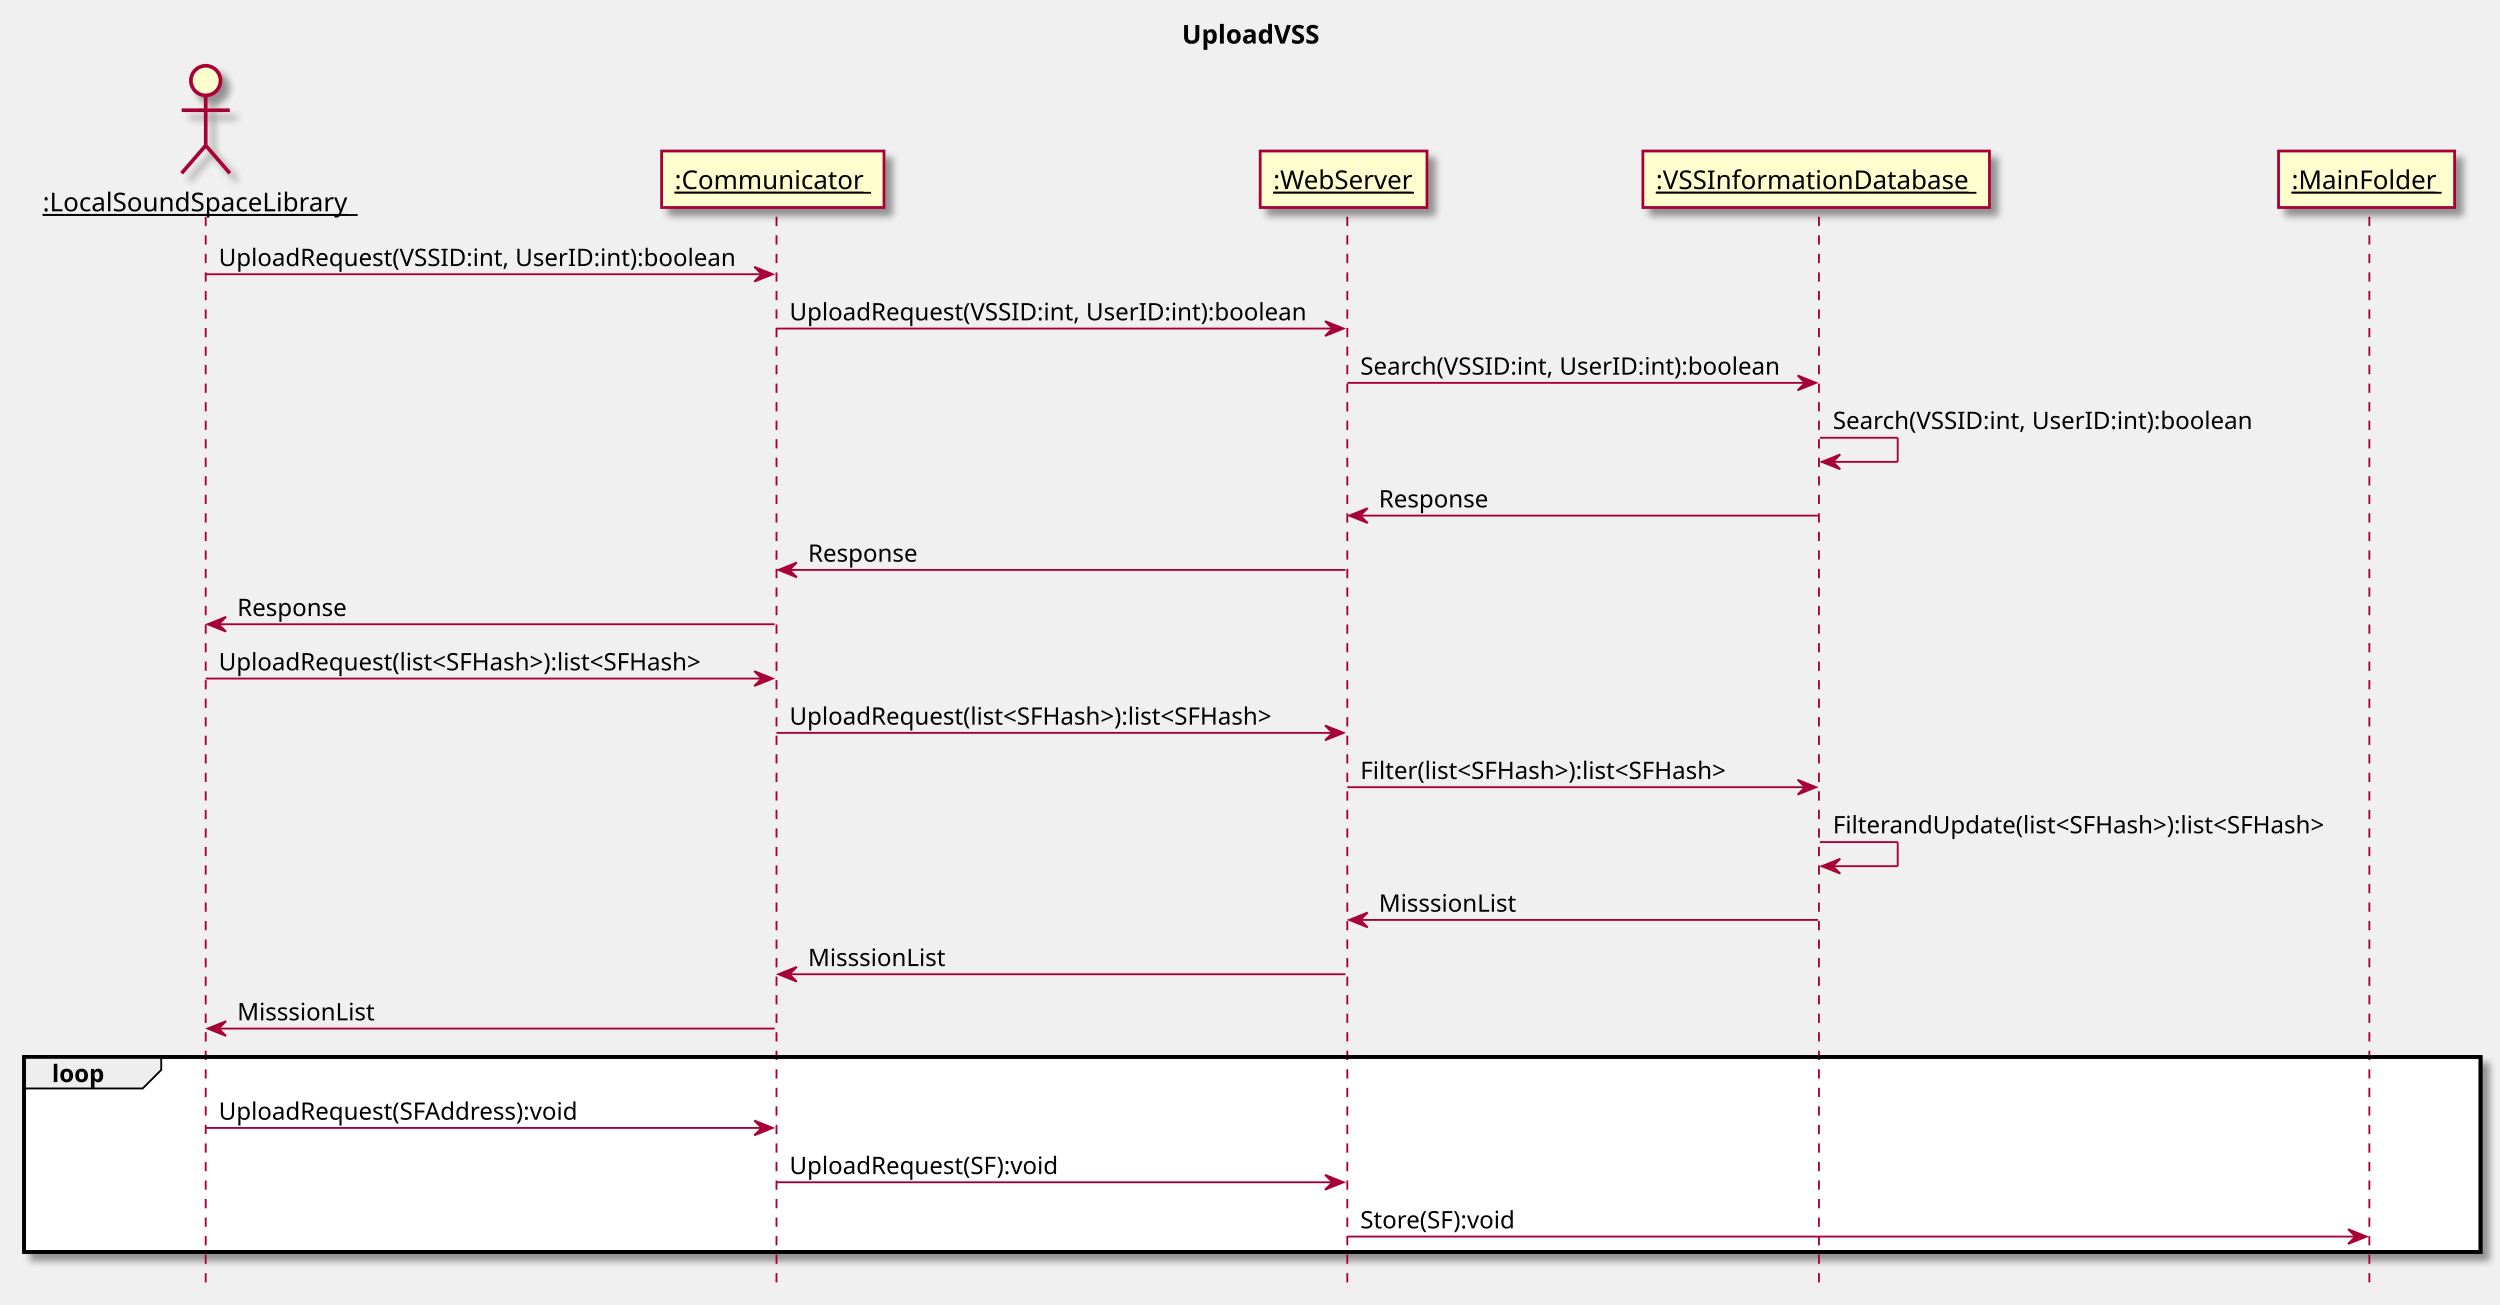
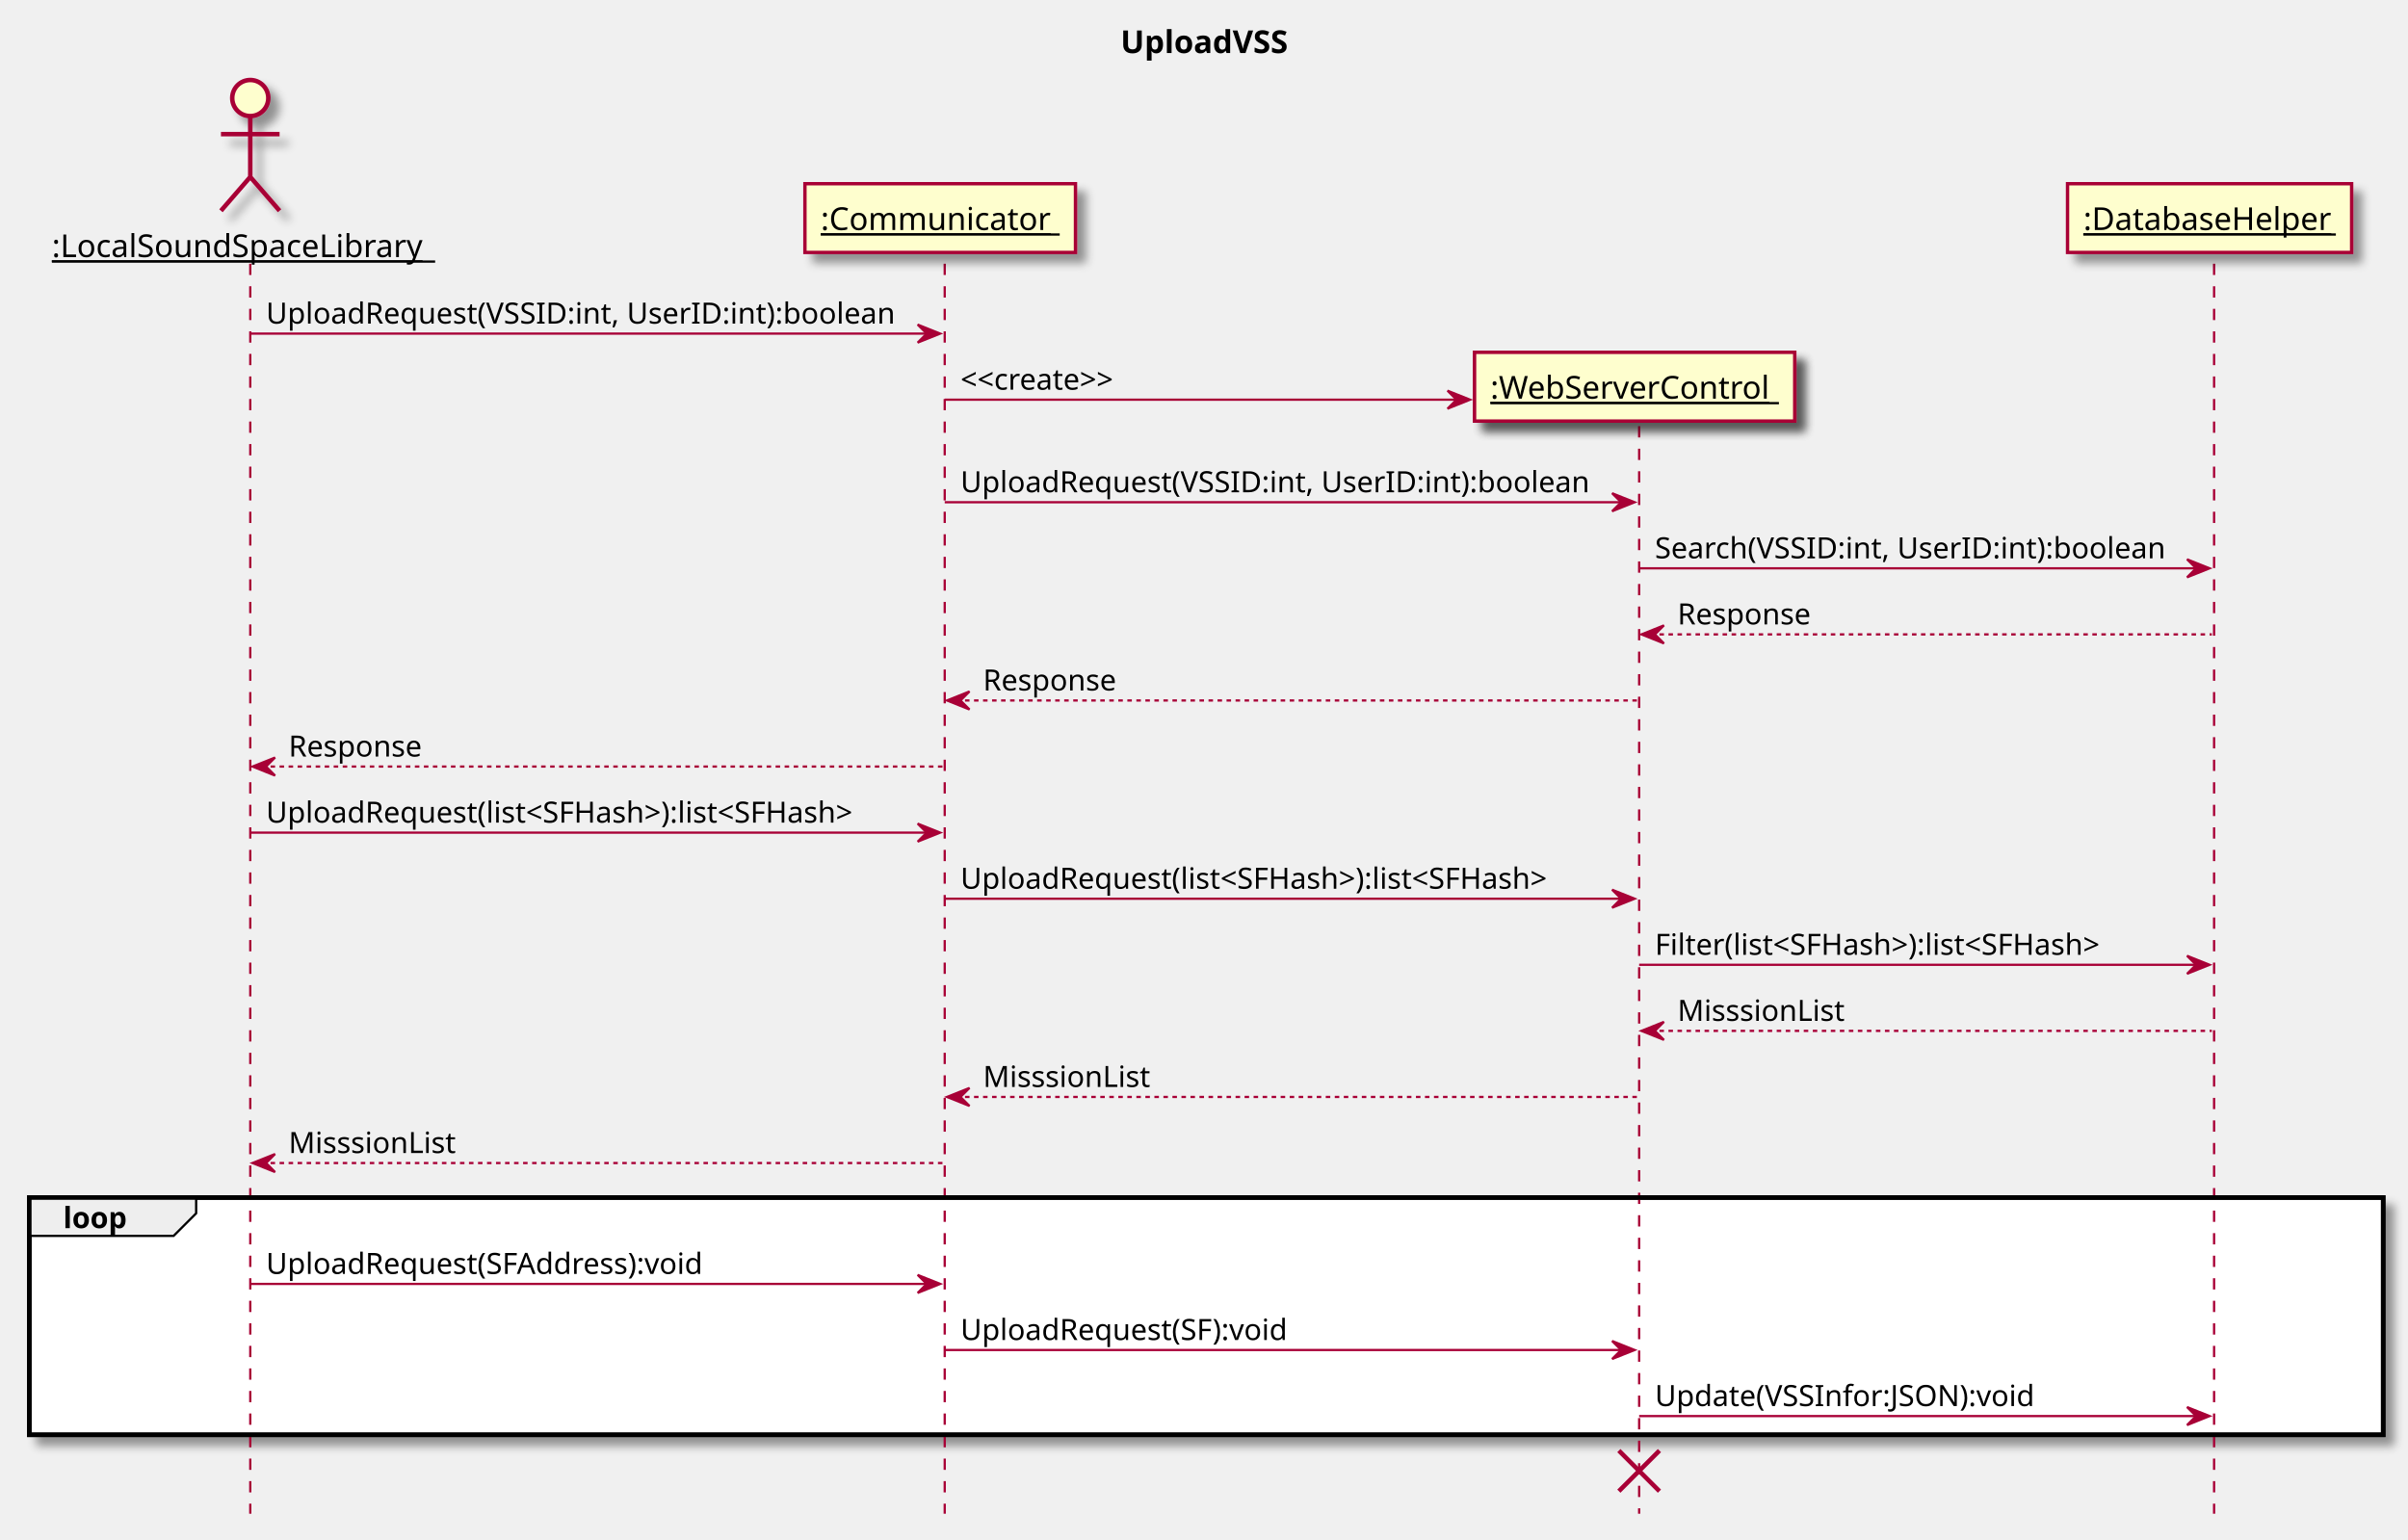
- <svg xmlns="http://www.w3.org/2000/svg" contentScriptType="application/ecmascript" contentStyleType="text/css" height="704px" preserveAspectRatio="none" style="width:1349px;height:704px;" version="1.1" viewBox="0 0 1349 704" width="1349px" zoomAndPan="magnify">
+ <svg xmlns="http://www.w3.org/2000/svg" contentScriptType="application/ecmascript" contentStyleType="text/css" height="683px" preserveAspectRatio="none" style="width:1068px;height:683px;" version="1.1" viewBox="0 0 1068 683" width="1068px" zoomAndPan="magnify">
  <defs>
-     <filter height="300%" id="fcr5d44b7ney0" width="300%" x="-1" y="-1">
+     <filter height="300%" id="fb186vby44jaz" width="300%" x="-1" y="-1">
      <feGaussianBlur result="blurOut" stdDeviation="2.0" />
      <feColorMatrix in="blurOut" result="blurOut2" type="matrix" values="0 0 0 0 0 0 0 0 0 0 0 0 0 0 0 0 0 0 .4 0" />
      <feOffset dx="4.0" dy="4.0" in="blurOut2" result="blurOut3" />
      <feBlend in="SourceGraphic" in2="blurOut3" mode="normal" />
    </filter>
  </defs>
  <g>
-     <text fill="#000000" font-family="sans-serif" font-size="14" font-weight="bold" lengthAdjust="spacingAndGlyphs" textLength="76" x="637.75" y="23.535">UploadVSS</text>
-     <rect fill="#FFFFFF" filter="url(#fcr5d44b7ney0)" height="105.242" style="stroke: #000000; stroke-width: 2.0;" width="1325.5" x="13" y="570.324" />
-     <line style="stroke: #A80036; stroke-width: 1.0; stroke-dasharray: 5.0,5.0;" x1="111" x2="111" y1="116.977" y2="692.566" />
-     <line style="stroke: #A80036; stroke-width: 1.0; stroke-dasharray: 5.0,5.0;" x1="419" x2="419" y1="116.977" y2="692.566" />
-     <line style="stroke: #A80036; stroke-width: 1.0; stroke-dasharray: 5.0,5.0;" x1="727" x2="727" y1="116.977" y2="692.566" />
-     <line style="stroke: #A80036; stroke-width: 1.0; stroke-dasharray: 5.0,5.0;" x1="981.5" x2="981.5" y1="116.977" y2="692.566" />
-     <line style="stroke: #A80036; stroke-width: 1.0; stroke-dasharray: 5.0,5.0;" x1="1278.5" x2="1278.5" y1="116.977" y2="692.566" />
+     <text fill="#000000" font-family="sans-serif" font-size="14" font-weight="bold" lengthAdjust="spacingAndGlyphs" textLength="76" x="497" y="23.535">UploadVSS</text>
+     <rect fill="#FEFECE" filter="url(#fb186vby44jaz)" height="30.488" style="stroke: #A80036; stroke-width: 1.5;" width="142" x="654" y="156.287" />
+     <text fill="#000000" font-family="sans-serif" font-size="14" lengthAdjust="spacingAndGlyphs" text-decoration="underline" textLength="128" x="661" y="176.822">:WebServerControl</text>
+     <line style="stroke: #000000; stroke-width: 1.0;" x1="661" x2="789" y1="178.822" y2="178.822" />
+     <rect fill="#FFFFFF" filter="url(#fb186vby44jaz)" height="105.242" style="stroke: #000000; stroke-width: 2.0;" width="1044" x="13" y="531.191" />
+     <line style="stroke: #A80036; stroke-width: 1.0; stroke-dasharray: 5.0,5.0;" x1="111" x2="111" y1="116.977" y2="671.434" />
+     <line style="stroke: #A80036; stroke-width: 1.0; stroke-dasharray: 5.0,5.0;" x1="419" x2="419" y1="116.977" y2="671.434" />
+     <line style="stroke: #A80036; stroke-width: 1.0; stroke-dasharray: 5.0,5.0;" x1="727" x2="727" y1="189.031" y2="671.434" />
+     <line style="stroke: #A80036; stroke-width: 1.0; stroke-dasharray: 5.0,5.0;" x1="982" x2="982" y1="116.977" y2="671.434" />
    <text fill="#000000" font-family="sans-serif" font-size="14" lengthAdjust="spacingAndGlyphs" text-decoration="underline" textLength="170" x="23" y="114.023">:LocalSoundSpaceLibrary</text>
    <line style="stroke: #000000; stroke-width: 1.0;" x1="23" x2="193" y1="116.023" y2="116.023" />
-     <ellipse cx="111" cy="43.488" fill="#FEFECE" filter="url(#fcr5d44b7ney0)" rx="8" ry="8" style="stroke: #A80036; stroke-width: 2.0;" />
-     <path d="M111,51.488 L111,78.488 M98,59.488 L124,59.488 M111,78.488 L98,93.488 M111,78.488 L124,93.488 " fill="none" filter="url(#fcr5d44b7ney0)" style="stroke: #A80036; stroke-width: 2.0;" />
-     <rect fill="#FEFECE" filter="url(#fcr5d44b7ney0)" height="30.488" style="stroke: #A80036; stroke-width: 1.5;" width="120" x="357" y="81.488" />
+     <ellipse cx="111" cy="43.488" fill="#FEFECE" filter="url(#fb186vby44jaz)" rx="8" ry="8" style="stroke: #A80036; stroke-width: 2.0;" />
+     <path d="M111,51.488 L111,78.488 M98,59.488 L124,59.488 M111,78.488 L98,93.488 M111,78.488 L124,93.488 " fill="none" filter="url(#fb186vby44jaz)" style="stroke: #A80036; stroke-width: 2.0;" />
+     <rect fill="#FEFECE" filter="url(#fb186vby44jaz)" height="30.488" style="stroke: #A80036; stroke-width: 1.5;" width="120" x="357" y="81.488" />
    <text fill="#000000" font-family="sans-serif" font-size="14" lengthAdjust="spacingAndGlyphs" text-decoration="underline" textLength="106" x="364" y="102.023">:Communicator</text>
    <line style="stroke: #000000; stroke-width: 1.0;" x1="364" x2="470" y1="104.023" y2="104.023" />
-     <rect fill="#FEFECE" filter="url(#fcr5d44b7ney0)" height="30.488" style="stroke: #A80036; stroke-width: 1.5;" width="90" x="680" y="81.488" />
-     <text fill="#000000" font-family="sans-serif" font-size="14" lengthAdjust="spacingAndGlyphs" text-decoration="underline" textLength="76" x="687" y="102.023">:WebServer</text>
-     <line style="stroke: #000000; stroke-width: 1.0;" x1="687" x2="763" y1="104.023" y2="104.023" />
-     <rect fill="#FEFECE" filter="url(#fcr5d44b7ney0)" height="30.488" style="stroke: #A80036; stroke-width: 1.5;" width="187" x="886.5" y="81.488" />
-     <text fill="#000000" font-family="sans-serif" font-size="14" lengthAdjust="spacingAndGlyphs" text-decoration="underline" textLength="173" x="893.5" y="102.023">:VSSInformationDatabase</text>
-     <line style="stroke: #000000; stroke-width: 1.0;" x1="893.5" x2="1066.5" y1="104.023" y2="104.023" />
-     <rect fill="#FEFECE" filter="url(#fcr5d44b7ney0)" height="30.488" style="stroke: #A80036; stroke-width: 1.5;" width="95" x="1229.5" y="81.488" />
-     <text fill="#000000" font-family="sans-serif" font-size="14" lengthAdjust="spacingAndGlyphs" text-decoration="underline" textLength="81" x="1236.5" y="102.023">:MainFolder</text>
-     <line style="stroke: #000000; stroke-width: 1.0;" x1="1236.5" x2="1317.5" y1="104.023" y2="104.023" />
+     <rect fill="#FEFECE" filter="url(#fb186vby44jaz)" height="30.488" style="stroke: #A80036; stroke-width: 1.5;" width="126" x="917" y="81.488" />
+     <text fill="#000000" font-family="sans-serif" font-size="14" lengthAdjust="spacingAndGlyphs" text-decoration="underline" textLength="112" x="924" y="102.023">:DatabaseHelper</text>
+     <line style="stroke: #000000; stroke-width: 1.0;" x1="924" x2="1036" y1="104.023" y2="104.023" />
    <polygon fill="#A80036" points="407,143.977,417,147.977,407,151.977,411,147.977" style="stroke: #A80036; stroke-width: 1.0;" />
    <line style="stroke: #A80036; stroke-width: 1.0;" x1="111" x2="413" y1="147.977" y2="147.977" />
    <text fill="#000000" font-family="sans-serif" font-size="13" lengthAdjust="spacingAndGlyphs" textLength="284" x="118" y="143.545">UploadRequest(VSSID:int, UserID:int):boolean</text>
-     <polygon fill="#A80036" points="715,173.287,725,177.287,715,181.287,719,177.287" style="stroke: #A80036; stroke-width: 1.0;" />
-     <line style="stroke: #A80036; stroke-width: 1.0;" x1="419" x2="721" y1="177.287" y2="177.287" />
-     <text fill="#000000" font-family="sans-serif" font-size="13" lengthAdjust="spacingAndGlyphs" textLength="284" x="426" y="172.856">UploadRequest(VSSID:int, UserID:int):boolean</text>
-     <polygon fill="#A80036" points="970,202.598,980,206.598,970,210.598,974,206.598" style="stroke: #A80036; stroke-width: 1.0;" />
-     <line style="stroke: #A80036; stroke-width: 1.0;" x1="727" x2="976" y1="206.598" y2="206.598" />
-     <text fill="#000000" font-family="sans-serif" font-size="13" lengthAdjust="spacingAndGlyphs" textLength="231" x="734" y="202.166">Search(VSSID:int, UserID:int):boolean</text>
-     <line style="stroke: #A80036; stroke-width: 1.0;" x1="982" x2="1024" y1="236.219" y2="236.219" />
-     <line style="stroke: #A80036; stroke-width: 1.0;" x1="1024" x2="1024" y1="236.219" y2="249.219" />
-     <line style="stroke: #A80036; stroke-width: 1.0;" x1="983" x2="1024" y1="249.219" y2="249.219" />
-     <polygon fill="#A80036" points="993,245.219,983,249.219,993,253.219,989,249.219" style="stroke: #A80036; stroke-width: 1.0;" />
-     <text fill="#000000" font-family="sans-serif" font-size="13" lengthAdjust="spacingAndGlyphs" textLength="231" x="989" y="231.477">Search(VSSID:int, UserID:int):boolean</text>
-     <polygon fill="#A80036" points="738,274.219,728,278.219,738,282.219,734,278.219" style="stroke: #A80036; stroke-width: 1.0;" />
-     <line style="stroke: #A80036; stroke-width: 1.0;" x1="732" x2="981" y1="278.219" y2="278.219" />
-     <text fill="#000000" font-family="sans-serif" font-size="13" lengthAdjust="spacingAndGlyphs" textLength="60" x="744" y="273.787">Response</text>
-     <polygon fill="#A80036" points="430,303.529,420,307.529,430,311.529,426,307.529" style="stroke: #A80036; stroke-width: 1.0;" />
-     <line style="stroke: #A80036; stroke-width: 1.0;" x1="424" x2="726" y1="307.529" y2="307.529" />
-     <text fill="#000000" font-family="sans-serif" font-size="13" lengthAdjust="spacingAndGlyphs" textLength="60" x="436" y="303.098">Response</text>
-     <polygon fill="#A80036" points="122,332.84,112,336.84,122,340.84,118,336.84" style="stroke: #A80036; stroke-width: 1.0;" />
-     <line style="stroke: #A80036; stroke-width: 1.0;" x1="116" x2="418" y1="336.84" y2="336.84" />
-     <text fill="#000000" font-family="sans-serif" font-size="13" lengthAdjust="spacingAndGlyphs" textLength="60" x="128" y="332.408">Response</text>
-     <polygon fill="#A80036" points="407,362.15,417,366.15,407,370.15,411,366.15" style="stroke: #A80036; stroke-width: 1.0;" />
-     <line style="stroke: #A80036; stroke-width: 1.0;" x1="111" x2="413" y1="366.15" y2="366.15" />
-     <text fill="#000000" font-family="sans-serif" font-size="13" lengthAdjust="spacingAndGlyphs" textLength="278" x="118" y="361.719">UploadRequest(list&lt;SFHash&gt;):list&lt;SFHash&gt;</text>
-     <polygon fill="#A80036" points="715,391.461,725,395.461,715,399.461,719,395.461" style="stroke: #A80036; stroke-width: 1.0;" />
-     <line style="stroke: #A80036; stroke-width: 1.0;" x1="419" x2="721" y1="395.461" y2="395.461" />
-     <text fill="#000000" font-family="sans-serif" font-size="13" lengthAdjust="spacingAndGlyphs" textLength="278" x="426" y="391.029">UploadRequest(list&lt;SFHash&gt;):list&lt;SFHash&gt;</text>
-     <polygon fill="#A80036" points="970,420.772,980,424.772,970,428.772,974,424.772" style="stroke: #A80036; stroke-width: 1.0;" />
-     <line style="stroke: #A80036; stroke-width: 1.0;" x1="727" x2="976" y1="424.772" y2="424.772" />
-     <text fill="#000000" font-family="sans-serif" font-size="13" lengthAdjust="spacingAndGlyphs" textLength="216" x="734" y="420.34">Filter(list&lt;SFHash&gt;):list&lt;SFHash&gt;</text>
-     <line style="stroke: #A80036; stroke-width: 1.0;" x1="982" x2="1024" y1="454.393" y2="454.393" />
-     <line style="stroke: #A80036; stroke-width: 1.0;" x1="1024" x2="1024" y1="454.393" y2="467.393" />
-     <line style="stroke: #A80036; stroke-width: 1.0;" x1="983" x2="1024" y1="467.393" y2="467.393" />
-     <polygon fill="#A80036" points="993,463.393,983,467.393,993,471.393,989,467.393" style="stroke: #A80036; stroke-width: 1.0;" />
-     <text fill="#000000" font-family="sans-serif" font-size="13" lengthAdjust="spacingAndGlyphs" textLength="283" x="989" y="449.65">FilterandUpdate(list&lt;SFHash&gt;):list&lt;SFHash&gt;</text>
-     <polygon fill="#A80036" points="738,492.393,728,496.393,738,500.393,734,496.393" style="stroke: #A80036; stroke-width: 1.0;" />
-     <line style="stroke: #A80036; stroke-width: 1.0;" x1="732" x2="981" y1="496.393" y2="496.393" />
-     <text fill="#000000" font-family="sans-serif" font-size="13" lengthAdjust="spacingAndGlyphs" textLength="79" x="744" y="491.961">MisssionList</text>
-     <polygon fill="#A80036" points="430,521.703,420,525.703,430,529.703,426,525.703" style="stroke: #A80036; stroke-width: 1.0;" />
-     <line style="stroke: #A80036; stroke-width: 1.0;" x1="424" x2="726" y1="525.703" y2="525.703" />
-     <text fill="#000000" font-family="sans-serif" font-size="13" lengthAdjust="spacingAndGlyphs" textLength="79" x="436" y="521.271">MisssionList</text>
-     <polygon fill="#A80036" points="122,551.014,112,555.014,122,559.014,118,555.014" style="stroke: #A80036; stroke-width: 1.0;" />
-     <line style="stroke: #A80036; stroke-width: 1.0;" x1="116" x2="418" y1="555.014" y2="555.014" />
-     <text fill="#000000" font-family="sans-serif" font-size="13" lengthAdjust="spacingAndGlyphs" textLength="79" x="128" y="550.582">MisssionList</text>
-     <path d="M13,570.324 L87,570.324 L87,577.324 L77,587.324 L13,587.324 L13,570.324 " fill="#EEEEEE" style="stroke: #000000; stroke-width: 1.0;" />
-     <rect fill="none" height="105.242" style="stroke: #000000; stroke-width: 2.0;" width="1325.5" x="13" y="570.324" />
-     <text fill="#000000" font-family="sans-serif" font-size="13" font-weight="bold" lengthAdjust="spacingAndGlyphs" textLength="29" x="28" y="583.893">loop</text>
-     <polygon fill="#A80036" points="407,604.635,417,608.635,407,612.635,411,608.635" style="stroke: #A80036; stroke-width: 1.0;" />
-     <line style="stroke: #A80036; stroke-width: 1.0;" x1="111" x2="413" y1="608.635" y2="608.635" />
-     <text fill="#000000" font-family="sans-serif" font-size="13" lengthAdjust="spacingAndGlyphs" textLength="198" x="118" y="604.203">UploadRequest(SFAddress):void</text>
-     <polygon fill="#A80036" points="715,633.945,725,637.945,715,641.945,719,637.945" style="stroke: #A80036; stroke-width: 1.0;" />
-     <line style="stroke: #A80036; stroke-width: 1.0;" x1="419" x2="721" y1="637.945" y2="637.945" />
-     <text fill="#000000" font-family="sans-serif" font-size="13" lengthAdjust="spacingAndGlyphs" textLength="147" x="426" y="633.514">UploadRequest(SF):void</text>
-     <polygon fill="#A80036" points="1267,663.256,1277,667.256,1267,671.256,1271,667.256" style="stroke: #A80036; stroke-width: 1.0;" />
-     <line style="stroke: #A80036; stroke-width: 1.0;" x1="727" x2="1273" y1="667.256" y2="667.256" />
-     <text fill="#000000" font-family="sans-serif" font-size="13" lengthAdjust="spacingAndGlyphs" textLength="85" x="734" y="662.824">Store(SF):void</text>
+     <polygon fill="#A80036" points="642,173.287,652,177.287,642,181.287,646,177.287" style="stroke: #A80036; stroke-width: 1.0;" />
+     <line style="stroke: #A80036; stroke-width: 1.0;" x1="419" x2="648" y1="177.287" y2="177.287" />
+     <text fill="#000000" font-family="sans-serif" font-size="13" lengthAdjust="spacingAndGlyphs" textLength="78" x="426" y="172.856">&lt;&lt;create&gt;&gt;</text>
+     <rect fill="#FEFECE" filter="url(#fb186vby44jaz)" height="30.488" style="stroke: #A80036; stroke-width: 1.5;" width="142" x="654" y="156.287" />
+     <text fill="#000000" font-family="sans-serif" font-size="14" lengthAdjust="spacingAndGlyphs" text-decoration="underline" textLength="128" x="661" y="176.822">:WebServerControl</text>
+     <line style="stroke: #000000; stroke-width: 1.0;" x1="661" x2="789" y1="178.822" y2="178.822" />
+     <polygon fill="#A80036" points="715,218.775,725,222.775,715,226.775,719,222.775" style="stroke: #A80036; stroke-width: 1.0;" />
+     <line style="stroke: #A80036; stroke-width: 1.0;" x1="419" x2="721" y1="222.775" y2="222.775" />
+     <text fill="#000000" font-family="sans-serif" font-size="13" lengthAdjust="spacingAndGlyphs" textLength="284" x="426" y="218.344">UploadRequest(VSSID:int, UserID:int):boolean</text>
+     <polygon fill="#A80036" points="970,248.086,980,252.086,970,256.086,974,252.086" style="stroke: #A80036; stroke-width: 1.0;" />
+     <line style="stroke: #A80036; stroke-width: 1.0;" x1="727" x2="976" y1="252.086" y2="252.086" />
+     <text fill="#000000" font-family="sans-serif" font-size="13" lengthAdjust="spacingAndGlyphs" textLength="231" x="734" y="247.654">Search(VSSID:int, UserID:int):boolean</text>
+     <polygon fill="#A80036" points="738,277.397,728,281.397,738,285.397,734,281.397" style="stroke: #A80036; stroke-width: 1.0;" />
+     <line style="stroke: #A80036; stroke-width: 1.0; stroke-dasharray: 2.0,2.0;" x1="732" x2="981" y1="281.397" y2="281.397" />
+     <text fill="#000000" font-family="sans-serif" font-size="13" lengthAdjust="spacingAndGlyphs" textLength="60" x="744" y="276.965">Response</text>
+     <polygon fill="#A80036" points="430,306.707,420,310.707,430,314.707,426,310.707" style="stroke: #A80036; stroke-width: 1.0;" />
+     <line style="stroke: #A80036; stroke-width: 1.0; stroke-dasharray: 2.0,2.0;" x1="424" x2="726" y1="310.707" y2="310.707" />
+     <text fill="#000000" font-family="sans-serif" font-size="13" lengthAdjust="spacingAndGlyphs" textLength="60" x="436" y="306.275">Response</text>
+     <polygon fill="#A80036" points="122,336.018,112,340.018,122,344.018,118,340.018" style="stroke: #A80036; stroke-width: 1.0;" />
+     <line style="stroke: #A80036; stroke-width: 1.0; stroke-dasharray: 2.0,2.0;" x1="116" x2="418" y1="340.018" y2="340.018" />
+     <text fill="#000000" font-family="sans-serif" font-size="13" lengthAdjust="spacingAndGlyphs" textLength="60" x="128" y="335.586">Response</text>
+     <polygon fill="#A80036" points="407,365.328,417,369.328,407,373.328,411,369.328" style="stroke: #A80036; stroke-width: 1.0;" />
+     <line style="stroke: #A80036; stroke-width: 1.0;" x1="111" x2="413" y1="369.328" y2="369.328" />
+     <text fill="#000000" font-family="sans-serif" font-size="13" lengthAdjust="spacingAndGlyphs" textLength="278" x="118" y="364.897">UploadRequest(list&lt;SFHash&gt;):list&lt;SFHash&gt;</text>
+     <polygon fill="#A80036" points="715,394.639,725,398.639,715,402.639,719,398.639" style="stroke: #A80036; stroke-width: 1.0;" />
+     <line style="stroke: #A80036; stroke-width: 1.0;" x1="419" x2="721" y1="398.639" y2="398.639" />
+     <text fill="#000000" font-family="sans-serif" font-size="13" lengthAdjust="spacingAndGlyphs" textLength="278" x="426" y="394.207">UploadRequest(list&lt;SFHash&gt;):list&lt;SFHash&gt;</text>
+     <polygon fill="#A80036" points="970,423.949,980,427.949,970,431.949,974,427.949" style="stroke: #A80036; stroke-width: 1.0;" />
+     <line style="stroke: #A80036; stroke-width: 1.0;" x1="727" x2="976" y1="427.949" y2="427.949" />
+     <text fill="#000000" font-family="sans-serif" font-size="13" lengthAdjust="spacingAndGlyphs" textLength="216" x="734" y="423.518">Filter(list&lt;SFHash&gt;):list&lt;SFHash&gt;</text>
+     <polygon fill="#A80036" points="738,453.26,728,457.26,738,461.26,734,457.26" style="stroke: #A80036; stroke-width: 1.0;" />
+     <line style="stroke: #A80036; stroke-width: 1.0; stroke-dasharray: 2.0,2.0;" x1="732" x2="981" y1="457.26" y2="457.26" />
+     <text fill="#000000" font-family="sans-serif" font-size="13" lengthAdjust="spacingAndGlyphs" textLength="79" x="744" y="452.828">MisssionList</text>
+     <polygon fill="#A80036" points="430,482.57,420,486.57,430,490.57,426,486.57" style="stroke: #A80036; stroke-width: 1.0;" />
+     <line style="stroke: #A80036; stroke-width: 1.0; stroke-dasharray: 2.0,2.0;" x1="424" x2="726" y1="486.57" y2="486.57" />
+     <text fill="#000000" font-family="sans-serif" font-size="13" lengthAdjust="spacingAndGlyphs" textLength="79" x="436" y="482.139">MisssionList</text>
+     <polygon fill="#A80036" points="122,511.881,112,515.881,122,519.881,118,515.881" style="stroke: #A80036; stroke-width: 1.0;" />
+     <line style="stroke: #A80036; stroke-width: 1.0; stroke-dasharray: 2.0,2.0;" x1="116" x2="418" y1="515.881" y2="515.881" />
+     <text fill="#000000" font-family="sans-serif" font-size="13" lengthAdjust="spacingAndGlyphs" textLength="79" x="128" y="511.449">MisssionList</text>
+     <path d="M13,531.191 L87,531.191 L87,538.191 L77,548.191 L13,548.191 L13,531.191 " fill="#EEEEEE" style="stroke: #000000; stroke-width: 1.0;" />
+     <rect fill="none" height="105.242" style="stroke: #000000; stroke-width: 2.0;" width="1044" x="13" y="531.191" />
+     <text fill="#000000" font-family="sans-serif" font-size="13" font-weight="bold" lengthAdjust="spacingAndGlyphs" textLength="29" x="28" y="544.76">loop</text>
+     <polygon fill="#A80036" points="407,565.502,417,569.502,407,573.502,411,569.502" style="stroke: #A80036; stroke-width: 1.0;" />
+     <line style="stroke: #A80036; stroke-width: 1.0;" x1="111" x2="413" y1="569.502" y2="569.502" />
+     <text fill="#000000" font-family="sans-serif" font-size="13" lengthAdjust="spacingAndGlyphs" textLength="198" x="118" y="565.07">UploadRequest(SFAddress):void</text>
+     <polygon fill="#A80036" points="715,594.812,725,598.812,715,602.812,719,598.812" style="stroke: #A80036; stroke-width: 1.0;" />
+     <line style="stroke: #A80036; stroke-width: 1.0;" x1="419" x2="721" y1="598.812" y2="598.812" />
+     <text fill="#000000" font-family="sans-serif" font-size="13" lengthAdjust="spacingAndGlyphs" textLength="147" x="426" y="594.381">UploadRequest(SF):void</text>
+     <polygon fill="#A80036" points="970,624.123,980,628.123,970,632.123,974,628.123" style="stroke: #A80036; stroke-width: 1.0;" />
+     <line style="stroke: #A80036; stroke-width: 1.0;" x1="727" x2="976" y1="628.123" y2="628.123" />
+     <text fill="#000000" font-family="sans-serif" font-size="13" lengthAdjust="spacingAndGlyphs" textLength="170" x="734" y="623.691">Update(VSSInfor:JSON):void</text>
+     <line style="stroke: #A80036; stroke-width: 2.0;" x1="718" x2="736" y1="643.434" y2="661.434" />
+     <line style="stroke: #A80036; stroke-width: 2.0;" x1="718" x2="736" y1="661.434" y2="643.434" />
  </g>
</svg>
